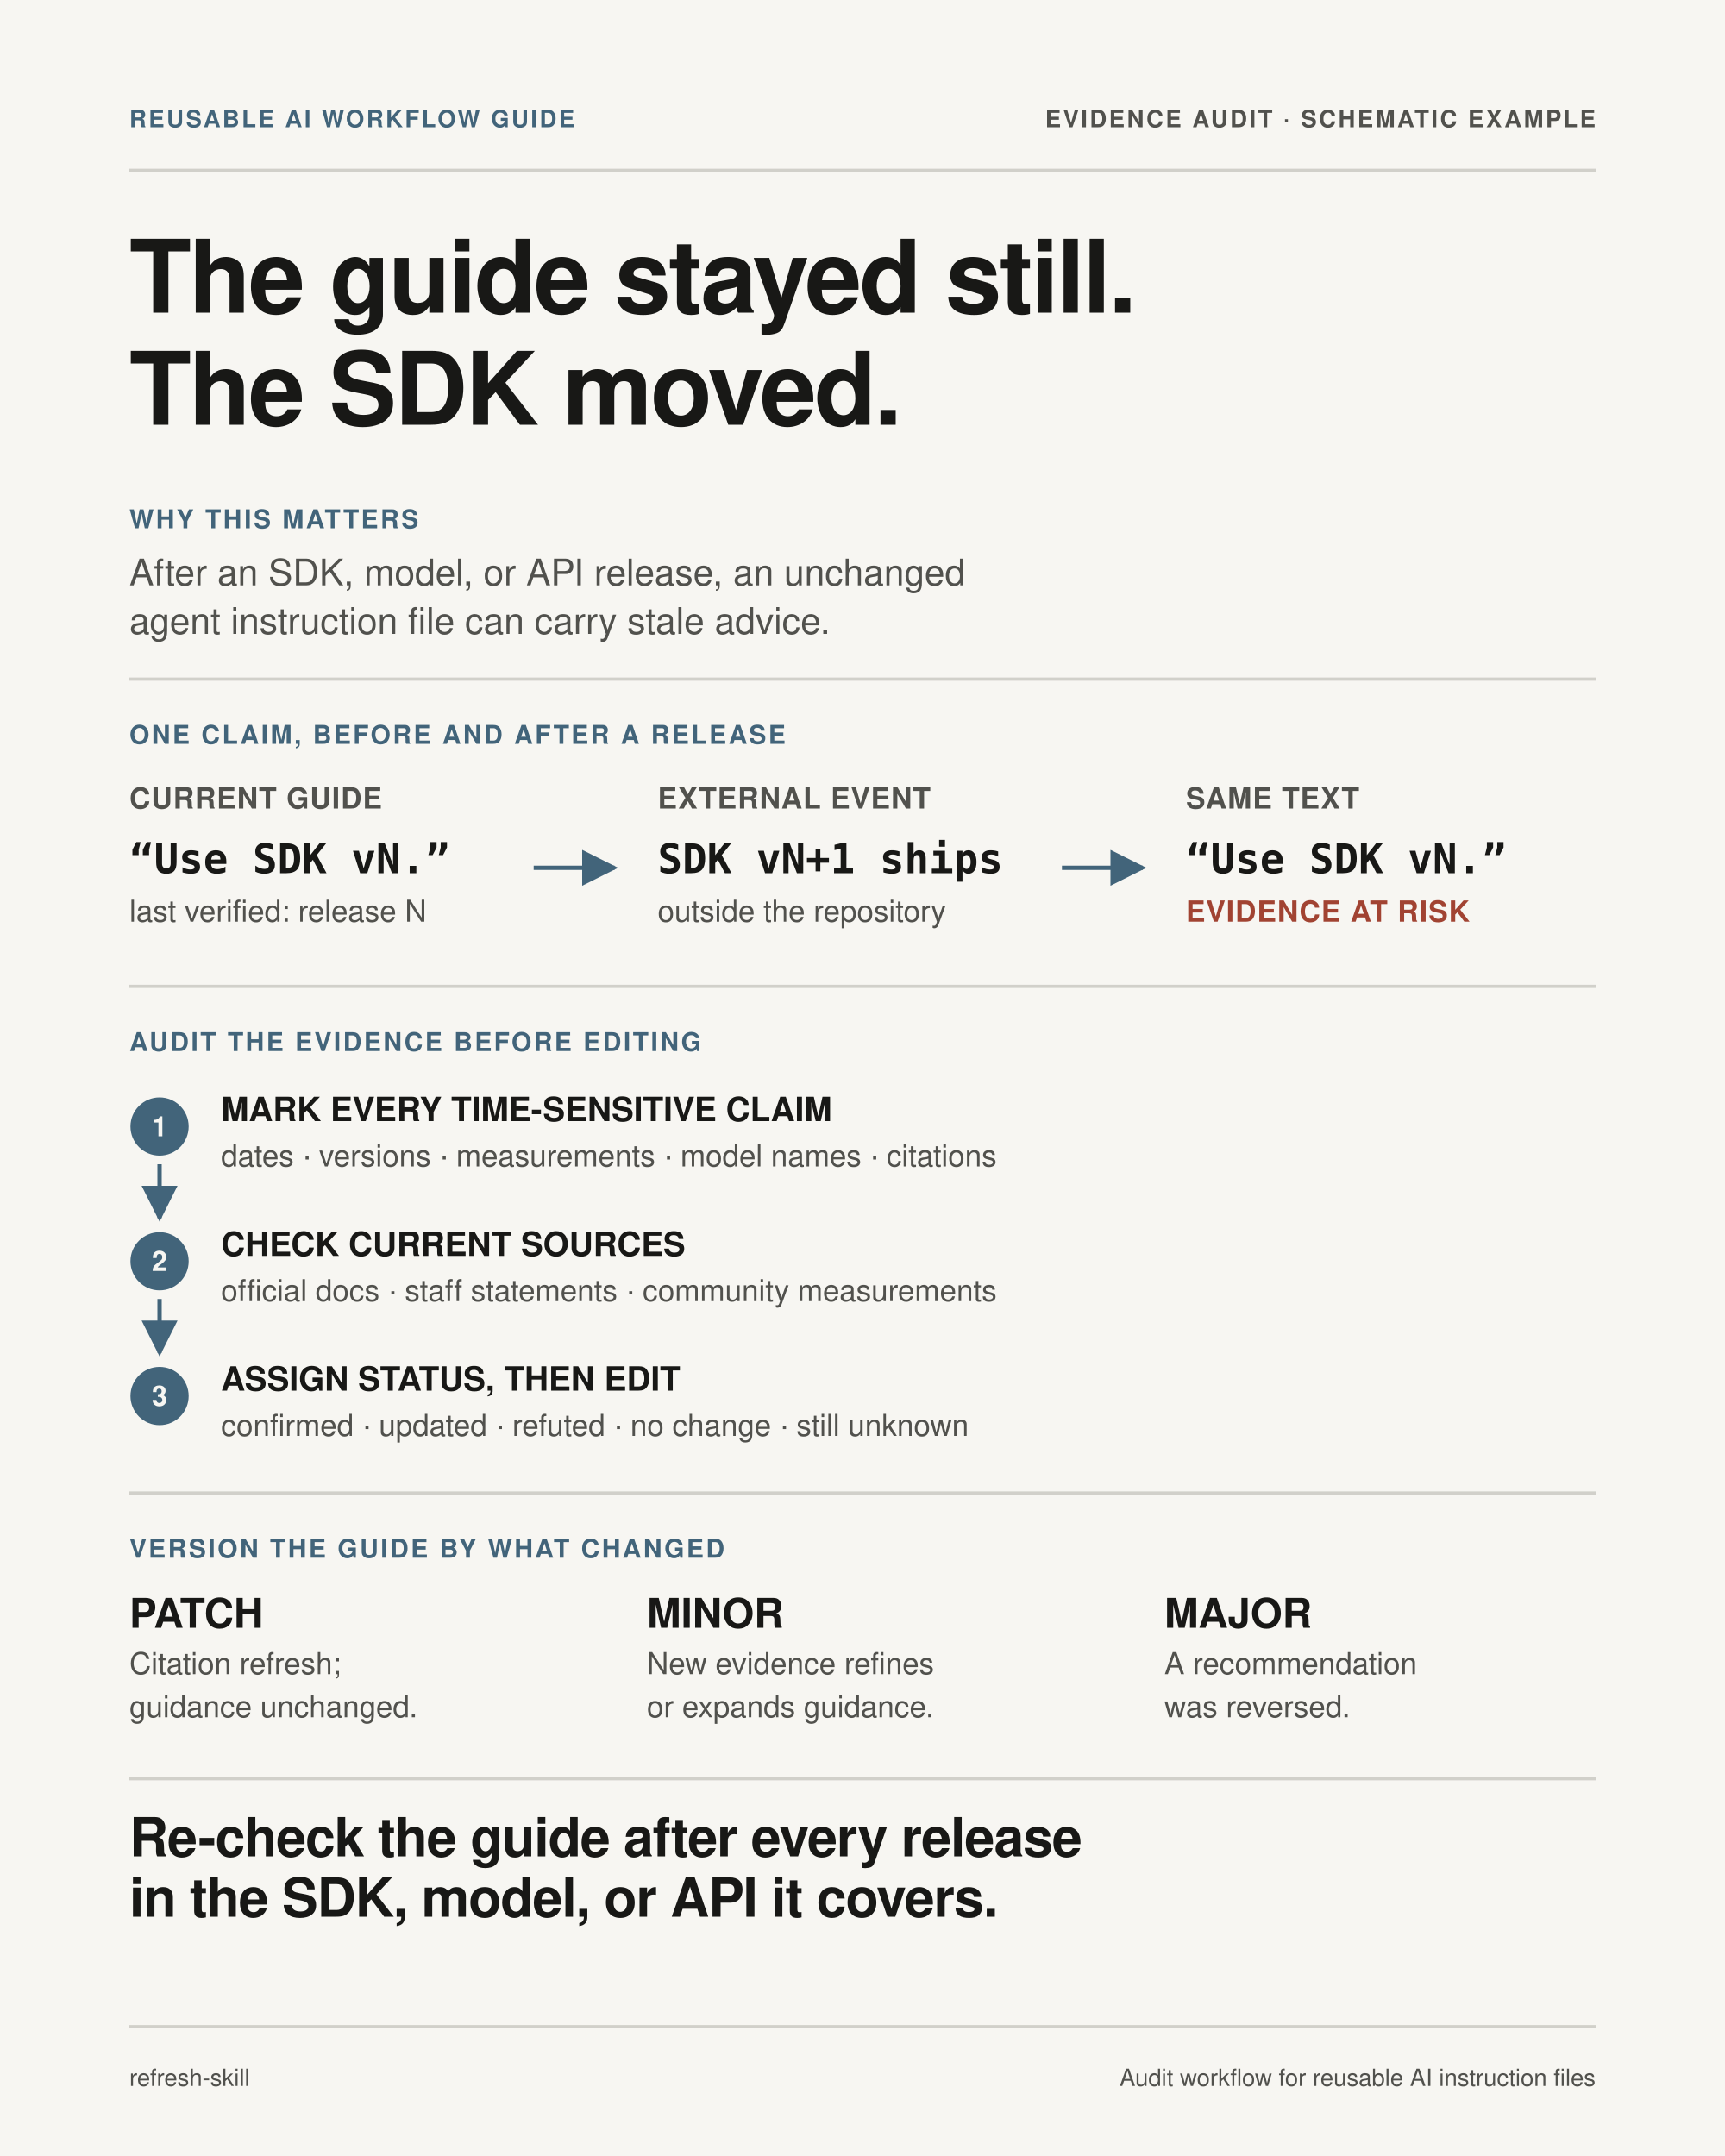
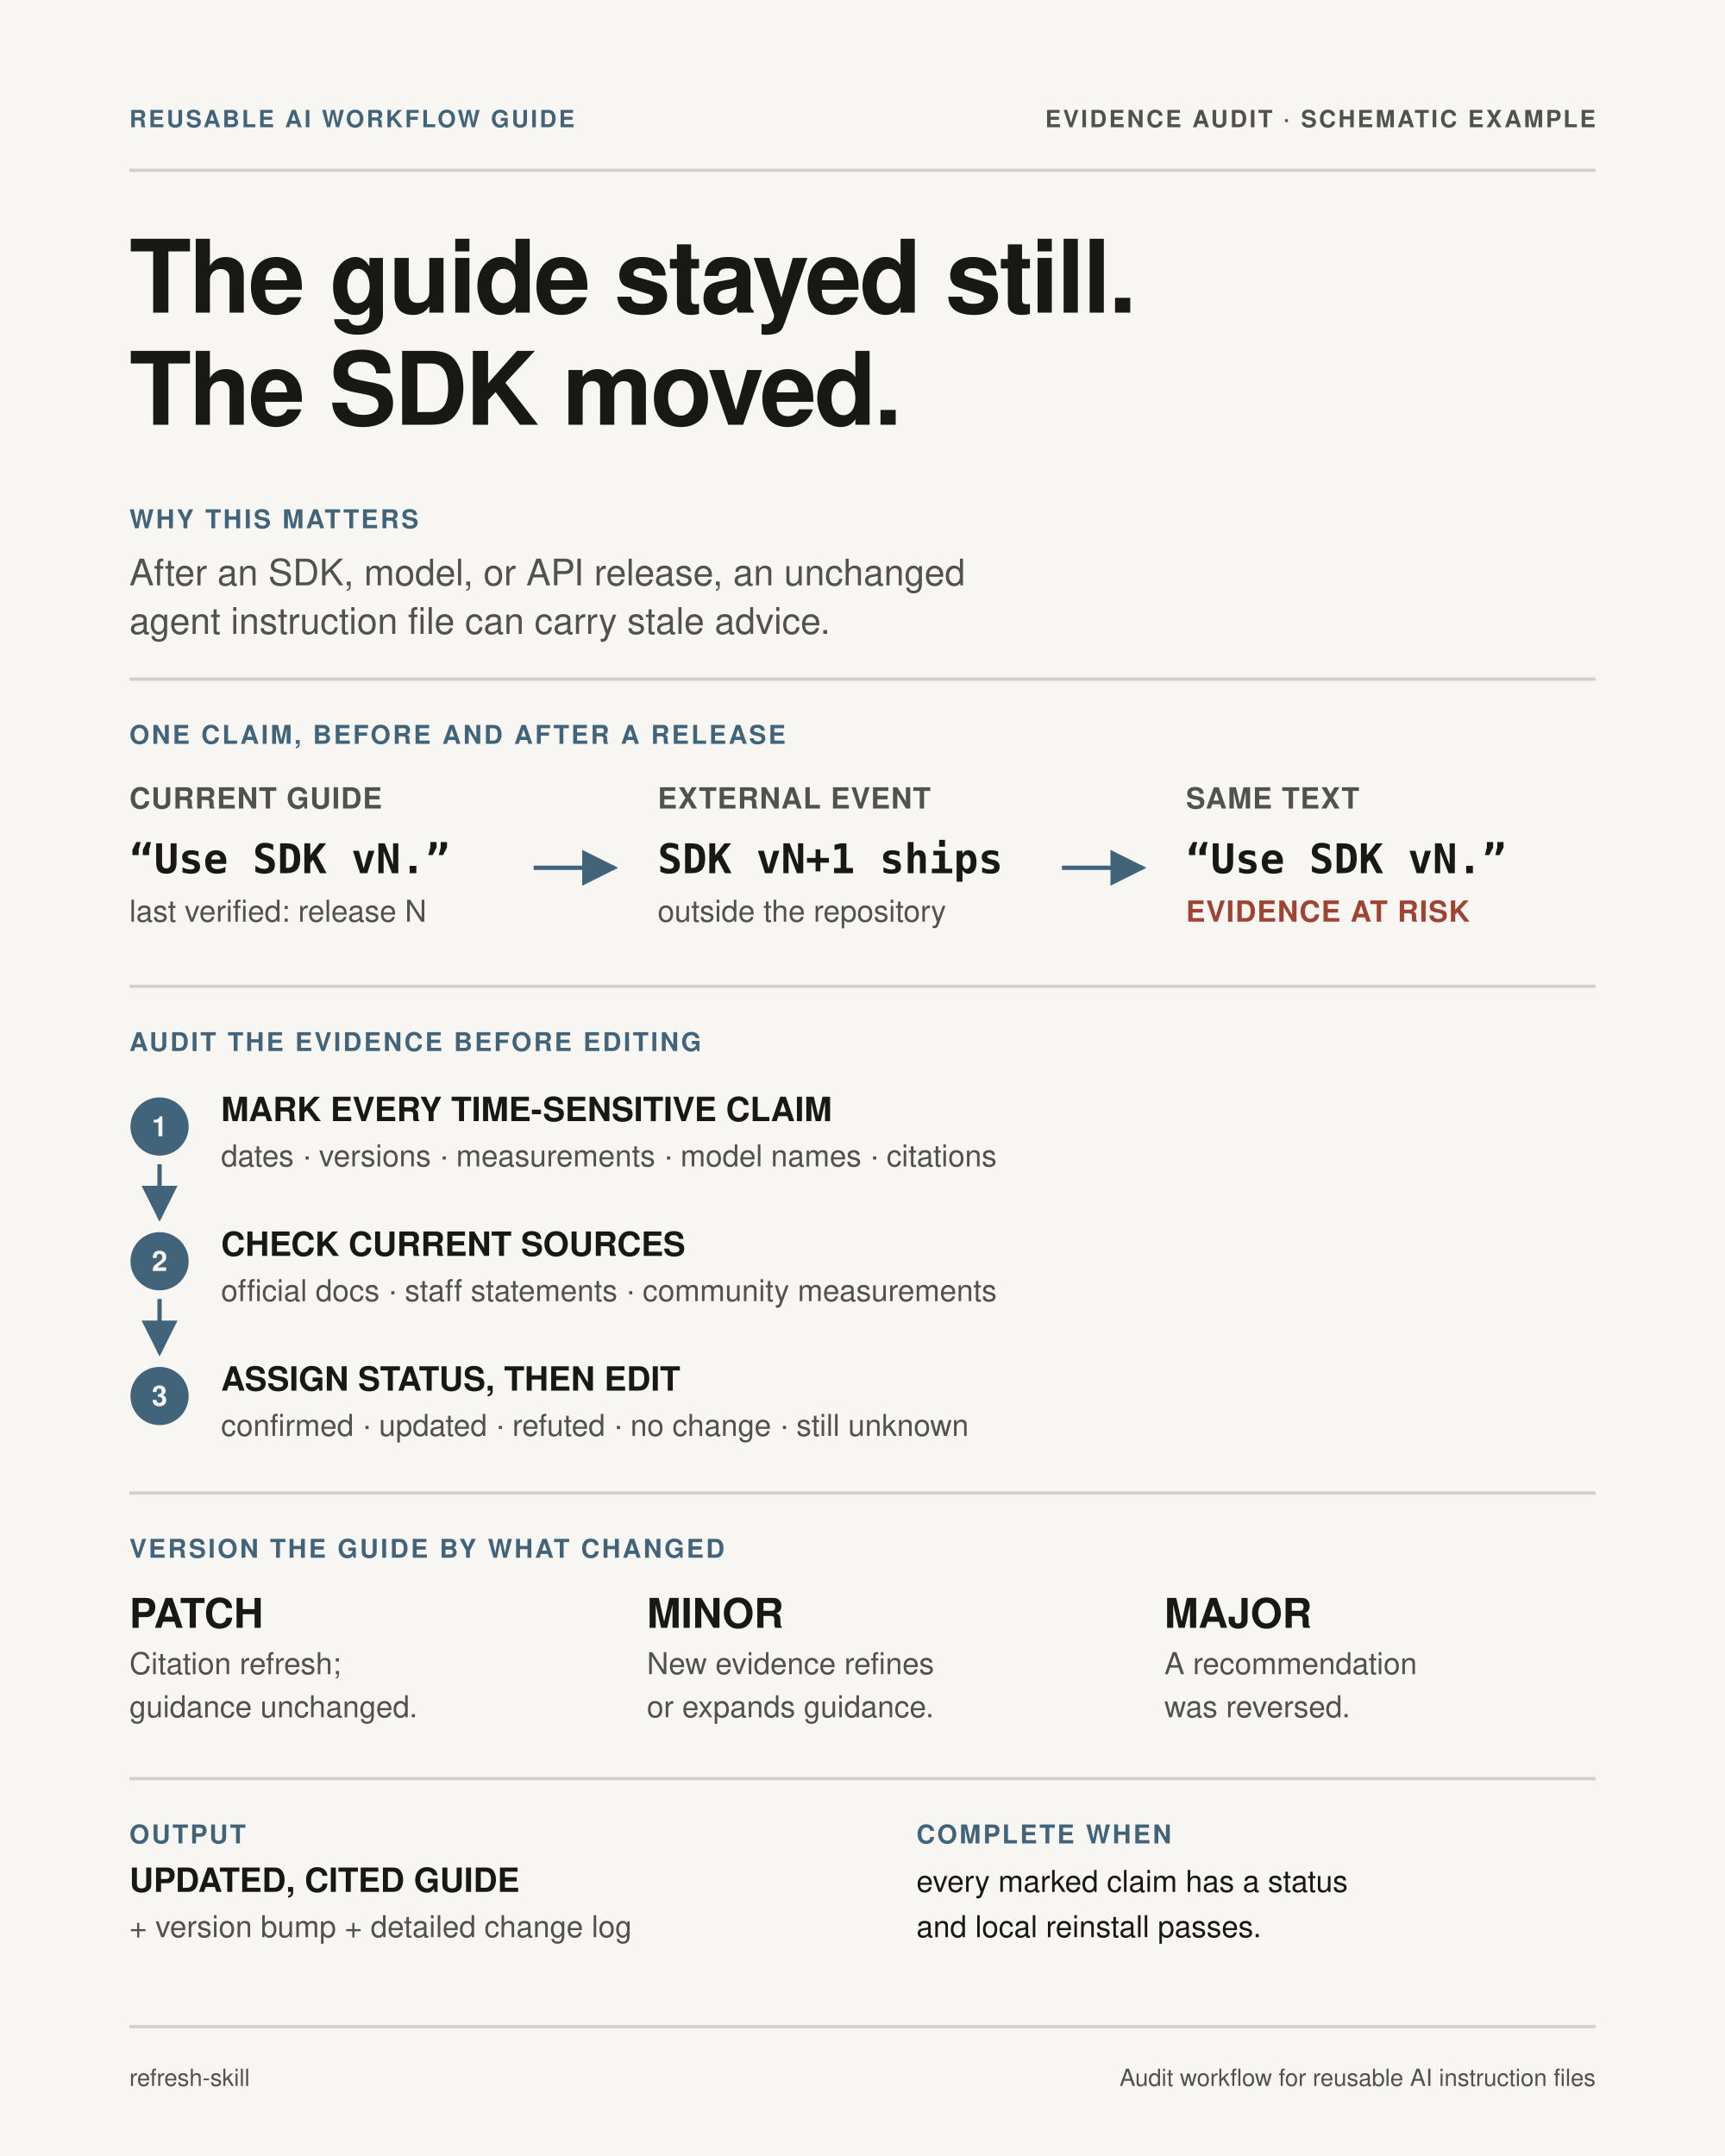
<svg xmlns="http://www.w3.org/2000/svg" width="1600" height="2000" viewBox="0 0 1600 2000" role="img" aria-labelledby="title desc">
  <defs>
    <style>
      .bg { fill: #f7f6f2; }
      .primary { fill: #181816; }
      .secondary { fill: #51514d; }
      .accent { fill: #42647a; }
      .failure { fill: #a14332; }
      .rule { stroke: #d1d0ca; stroke-width: 3; }
      .flow { stroke: #42647a; stroke-width: 4; fill: none; }
      .headline { font: 700 94px Helvetica, Arial, sans-serif; letter-spacing: -2px; }
      .section-label { font: 700 24px Helvetica, Arial, sans-serif; letter-spacing: 2px; }
      .body { font: 400 34px Helvetica, Arial, sans-serif; }
      .body-sm { font: 400 28px Helvetica, Arial, sans-serif; }
      .column-title { font: 700 27px Helvetica, Arial, sans-serif; letter-spacing: .8px; }
      .step-title { font: 700 31px Helvetica, Arial, sans-serif; }
      .step-body { font: 400 28px Helvetica, Arial, sans-serif; }
      .version-title { font: 700 38px Helvetica, Arial, sans-serif; }
      .version-body { font: 400 28px Helvetica, Arial, sans-serif; }
      .statement { font: 700 50px Helvetica, Arial, sans-serif; letter-spacing: -.8px; }
      .mono-lg { font: 700 38px Menlo, Consolas, monospace; }
      .mono { font: 400 28px Menlo, Consolas, monospace; }
      .step-num { font: 700 26px Helvetica, Arial, sans-serif; }
      .meta { font: 700 22px Helvetica, Arial, sans-serif; letter-spacing: 2px; }
      .identity { font: 400 22px Helvetica, Arial, sans-serif; }
    </style>
    <marker id="arrow" viewBox="0 0 12 12" refX="10" refY="6" markerWidth="10" markerHeight="10" orient="auto">
      <path d="M1,1 L11,6 L1,11 Z" fill="#42647a" />
    </marker>
  </defs>
  <rect class="bg" width="1600" height="2000" />
  <text x="120" y="118" class="meta accent">REUSABLE AI WORKFLOW GUIDE</text>
  <text x="1480" y="118" text-anchor="end" class="meta secondary">EVIDENCE AUDIT · SCHEMATIC EXAMPLE</text>
  <line x1="120" y1="158" x2="1480" y2="158" class="rule" />
  <text x="120" y="290" class="headline primary">The guide stayed still.</text>
  <text x="120" y="394" class="headline primary">The SDK moved.</text>
  <text x="120" y="490" class="section-label accent">WHY THIS MATTERS</text>
  <text x="120" y="543" class="body secondary">After an SDK, model, or API release, an unchanged</text>
  <text x="120" y="588" class="body secondary">agent instruction file can carry stale advice.</text>
  <line x1="120" y1="630" x2="1480" y2="630" class="rule" />
  <text x="120" y="690" class="section-label accent">ONE CLAIM, BEFORE AND AFTER A RELEASE</text>
  <text x="120" y="750" class="column-title secondary">CURRENT GUIDE</text>
  <text x="120" y="810" class="mono-lg primary">“Use SDK vN.”</text>
  <text x="120" y="855" class="body-sm secondary">last verified: release N</text>
  <line x1="495" y1="805" x2="570" y2="805" class="flow" marker-end="url(#arrow)" />
  <text x="610" y="750" class="column-title secondary">EXTERNAL EVENT</text>
  <text x="610" y="810" class="mono-lg primary">SDK vN+1 ships</text>
  <text x="610" y="855" class="body-sm secondary">outside the repository</text>
  <line x1="985" y1="805" x2="1060" y2="805" class="flow" marker-end="url(#arrow)" />
  <text x="1100" y="750" class="column-title secondary">SAME TEXT</text>
  <text x="1100" y="810" class="mono-lg primary">“Use SDK vN.”</text>
  <text x="1100" y="855" class="column-title failure">EVIDENCE AT RISK</text>
  <line x1="120" y1="915" x2="1480" y2="915" class="rule" />
  <text x="120" y="975" class="section-label accent">AUDIT THE EVIDENCE BEFORE EDITING</text>
  <circle cx="148" cy="1045" r="27" fill="#42647a" />
  <text x="148" y="1054" text-anchor="middle" class="step-num" fill="#f7f6f2">1</text>
  <text x="205" y="1040" class="step-title primary">MARK EVERY TIME-SENSITIVE CLAIM</text>
  <text x="205" y="1082" class="step-body secondary">dates · versions · measurements · model names · citations</text>
  <line x1="148" y1="1080" x2="148" y2="1130" class="flow" marker-end="url(#arrow)" />
  <circle cx="148" cy="1170" r="27" fill="#42647a" />
  <text x="148" y="1179" text-anchor="middle" class="step-num" fill="#f7f6f2">2</text>
  <text x="205" y="1165" class="step-title primary">CHECK CURRENT SOURCES</text>
  <text x="205" y="1207" class="step-body secondary">official docs · staff statements · community measurements</text>
  <line x1="148" y1="1205" x2="148" y2="1255" class="flow" marker-end="url(#arrow)" />
  <circle cx="148" cy="1295" r="27" fill="#42647a" />
  <text x="148" y="1304" text-anchor="middle" class="step-num" fill="#f7f6f2">3</text>
  <text x="205" y="1290" class="step-title primary">ASSIGN STATUS, THEN EDIT</text>
  <text x="205" y="1332" class="step-body secondary">confirmed · updated · refuted · no change · still unknown</text>
  <line x1="120" y1="1385" x2="1480" y2="1385" class="rule" />
  <text x="120" y="1445" class="section-label accent">VERSION THE GUIDE BY WHAT CHANGED</text>
  <text x="120" y="1510" class="version-title primary">PATCH</text>
  <text x="120" y="1553" class="version-body secondary">Citation refresh;</text>
  <text x="120" y="1593" class="version-body secondary">guidance unchanged.</text>
  <text x="600" y="1510" class="version-title primary">MINOR</text>
  <text x="600" y="1553" class="version-body secondary">New evidence refines</text>
  <text x="600" y="1593" class="version-body secondary">or expands guidance.</text>
  <text x="1080" y="1510" class="version-title primary">MAJOR</text>
  <text x="1080" y="1553" class="version-body secondary">A recommendation</text>
  <text x="1080" y="1593" class="version-body secondary">was reversed.</text>
  <line x1="120" y1="1650" x2="1480" y2="1650" class="rule" />
-   <text x="120" y="1722" class="statement primary">Re-check the guide after every release</text>
-   <text x="120" y="1778" class="statement primary">in the SDK, model, or API it covers.</text>
+   <text x="120" y="1710" class="section-label accent">OUTPUT</text>
+   <text x="120" y="1755" class="step-title primary">UPDATED, CITED GUIDE</text>
+   <text x="120" y="1797" class="step-body secondary">+ version bump + detailed change log</text>
+   <text x="850" y="1710" class="section-label accent">COMPLETE WHEN</text>
+   <text x="850" y="1755" class="step-body primary">every marked claim has a status</text>
+   <text x="850" y="1797" class="step-body primary">and local reinstall passes.</text>
  <line x1="120" y1="1880" x2="1480" y2="1880" class="rule" />
  <text x="120" y="1935" class="identity secondary">refresh-skill</text>
  <text x="1480" y="1935" text-anchor="end" class="identity secondary">Audit workflow for reusable AI instruction files</text>
</svg>
